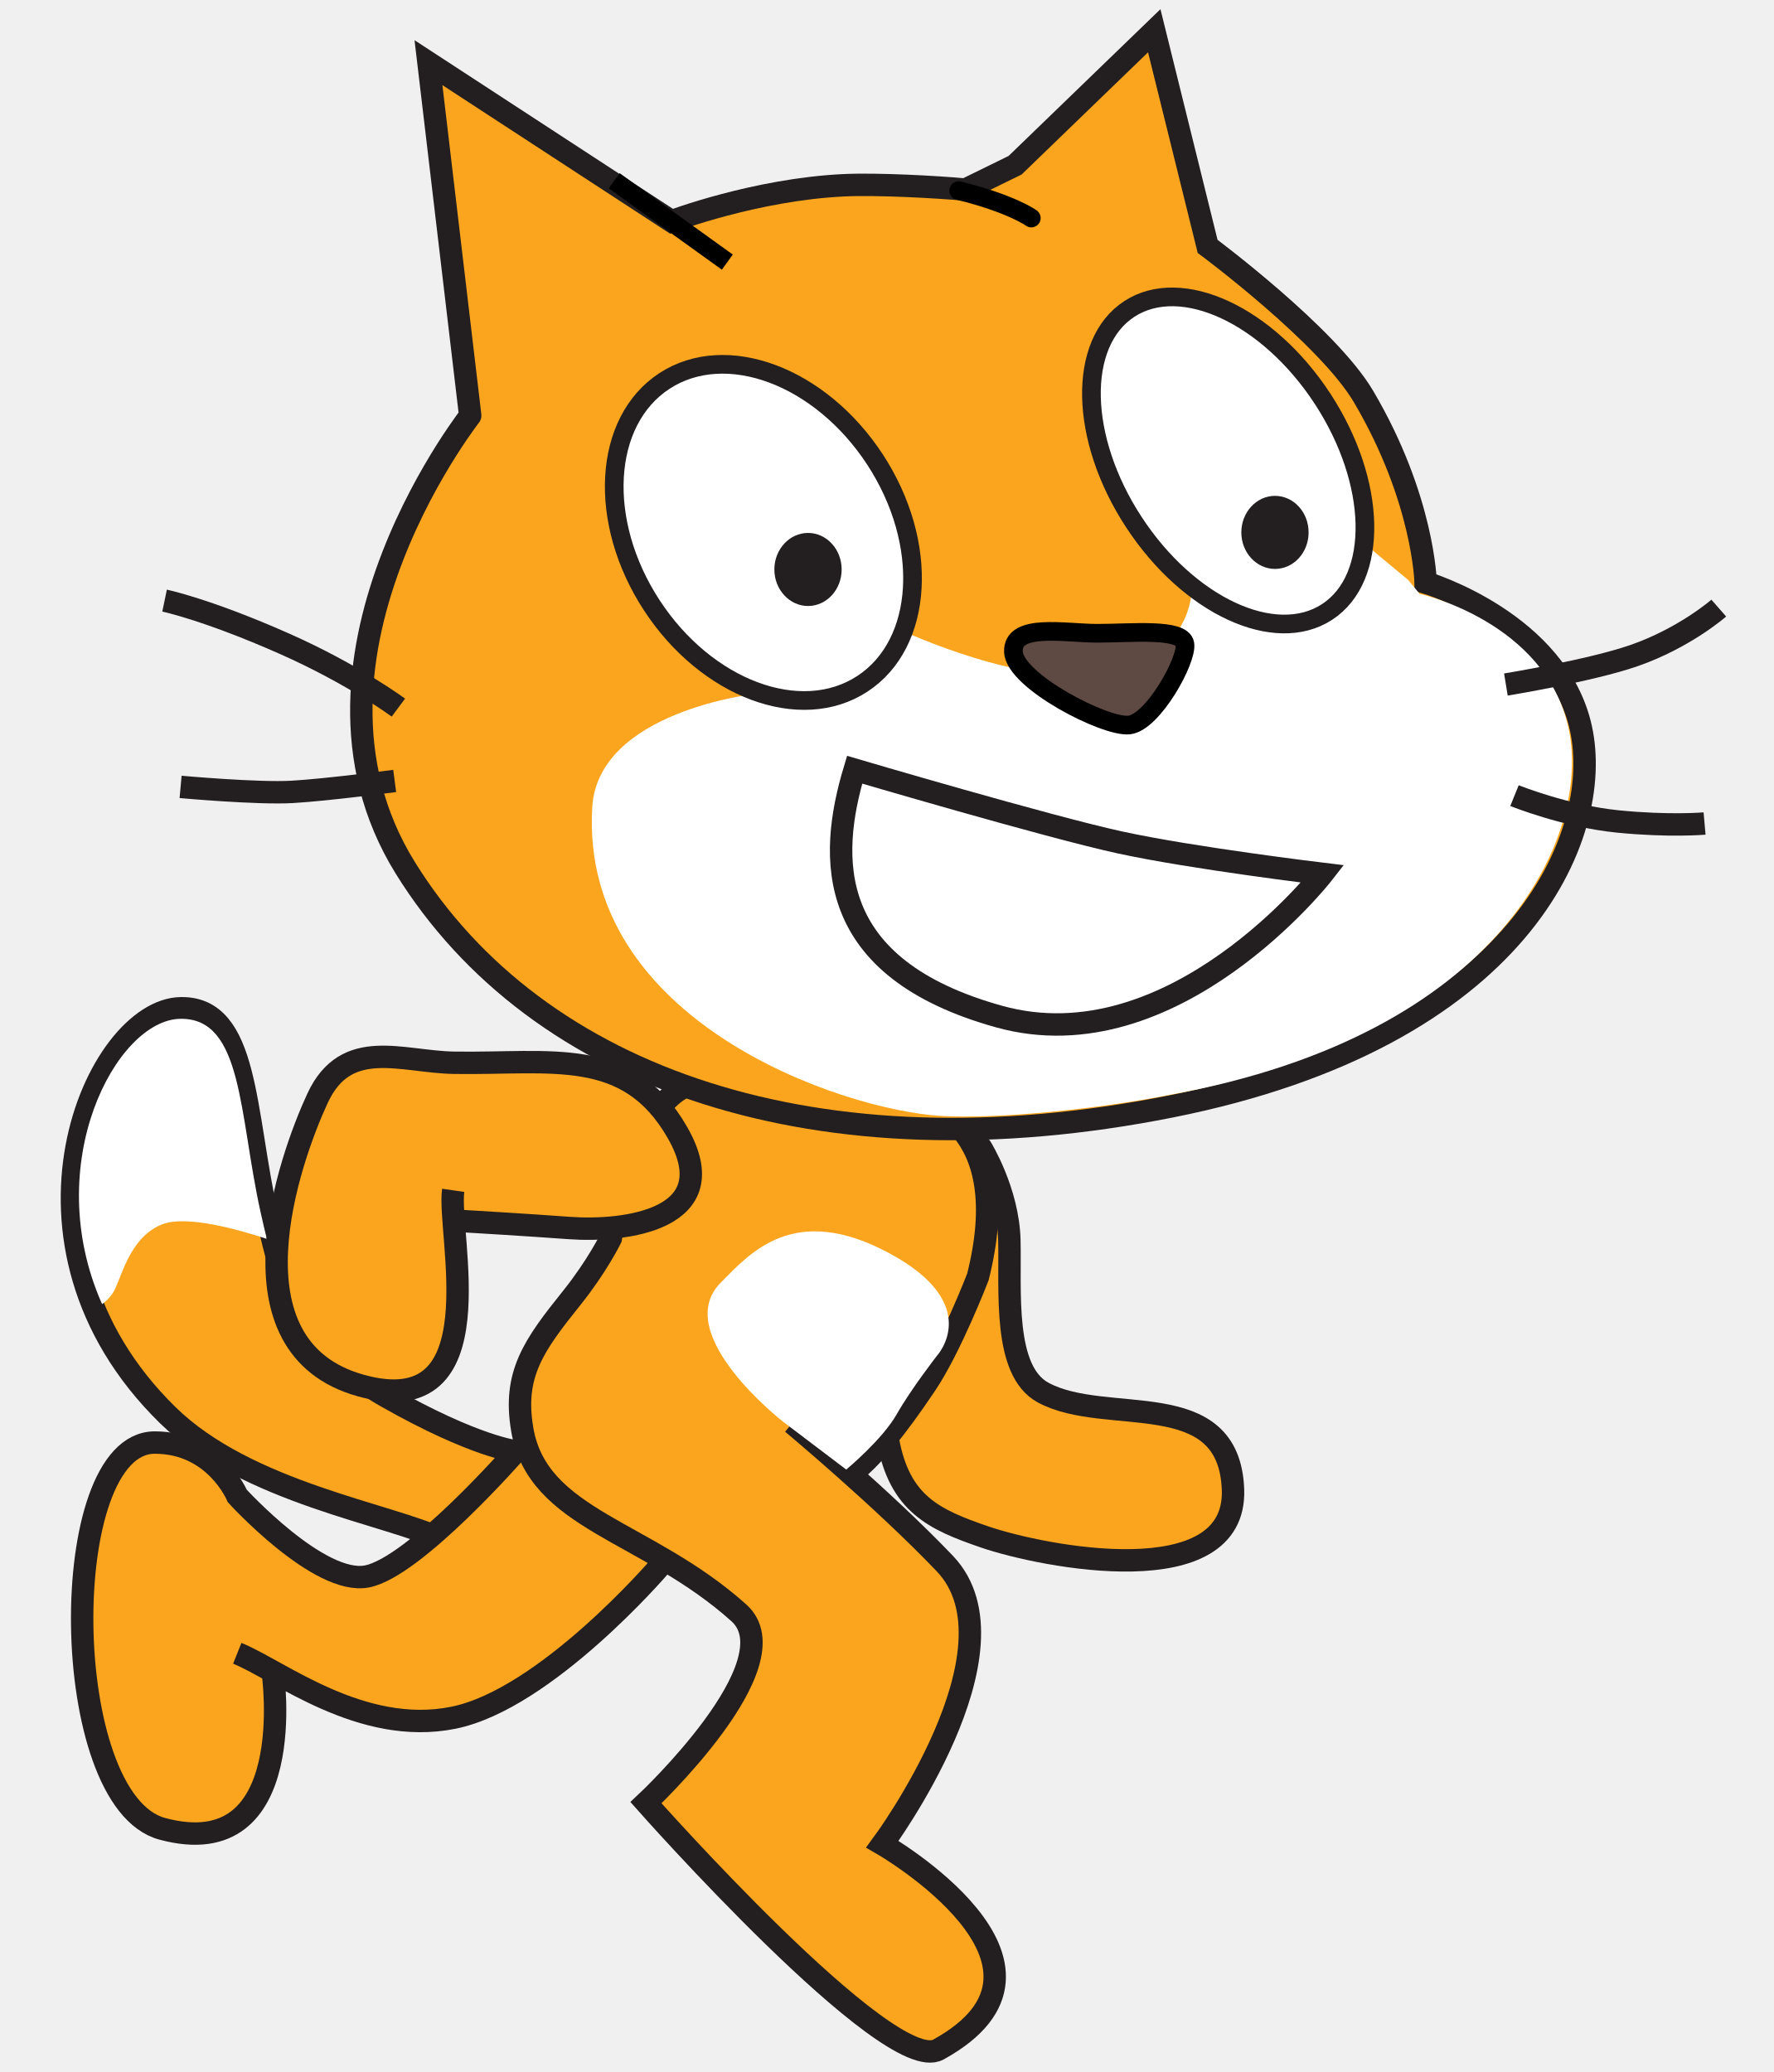
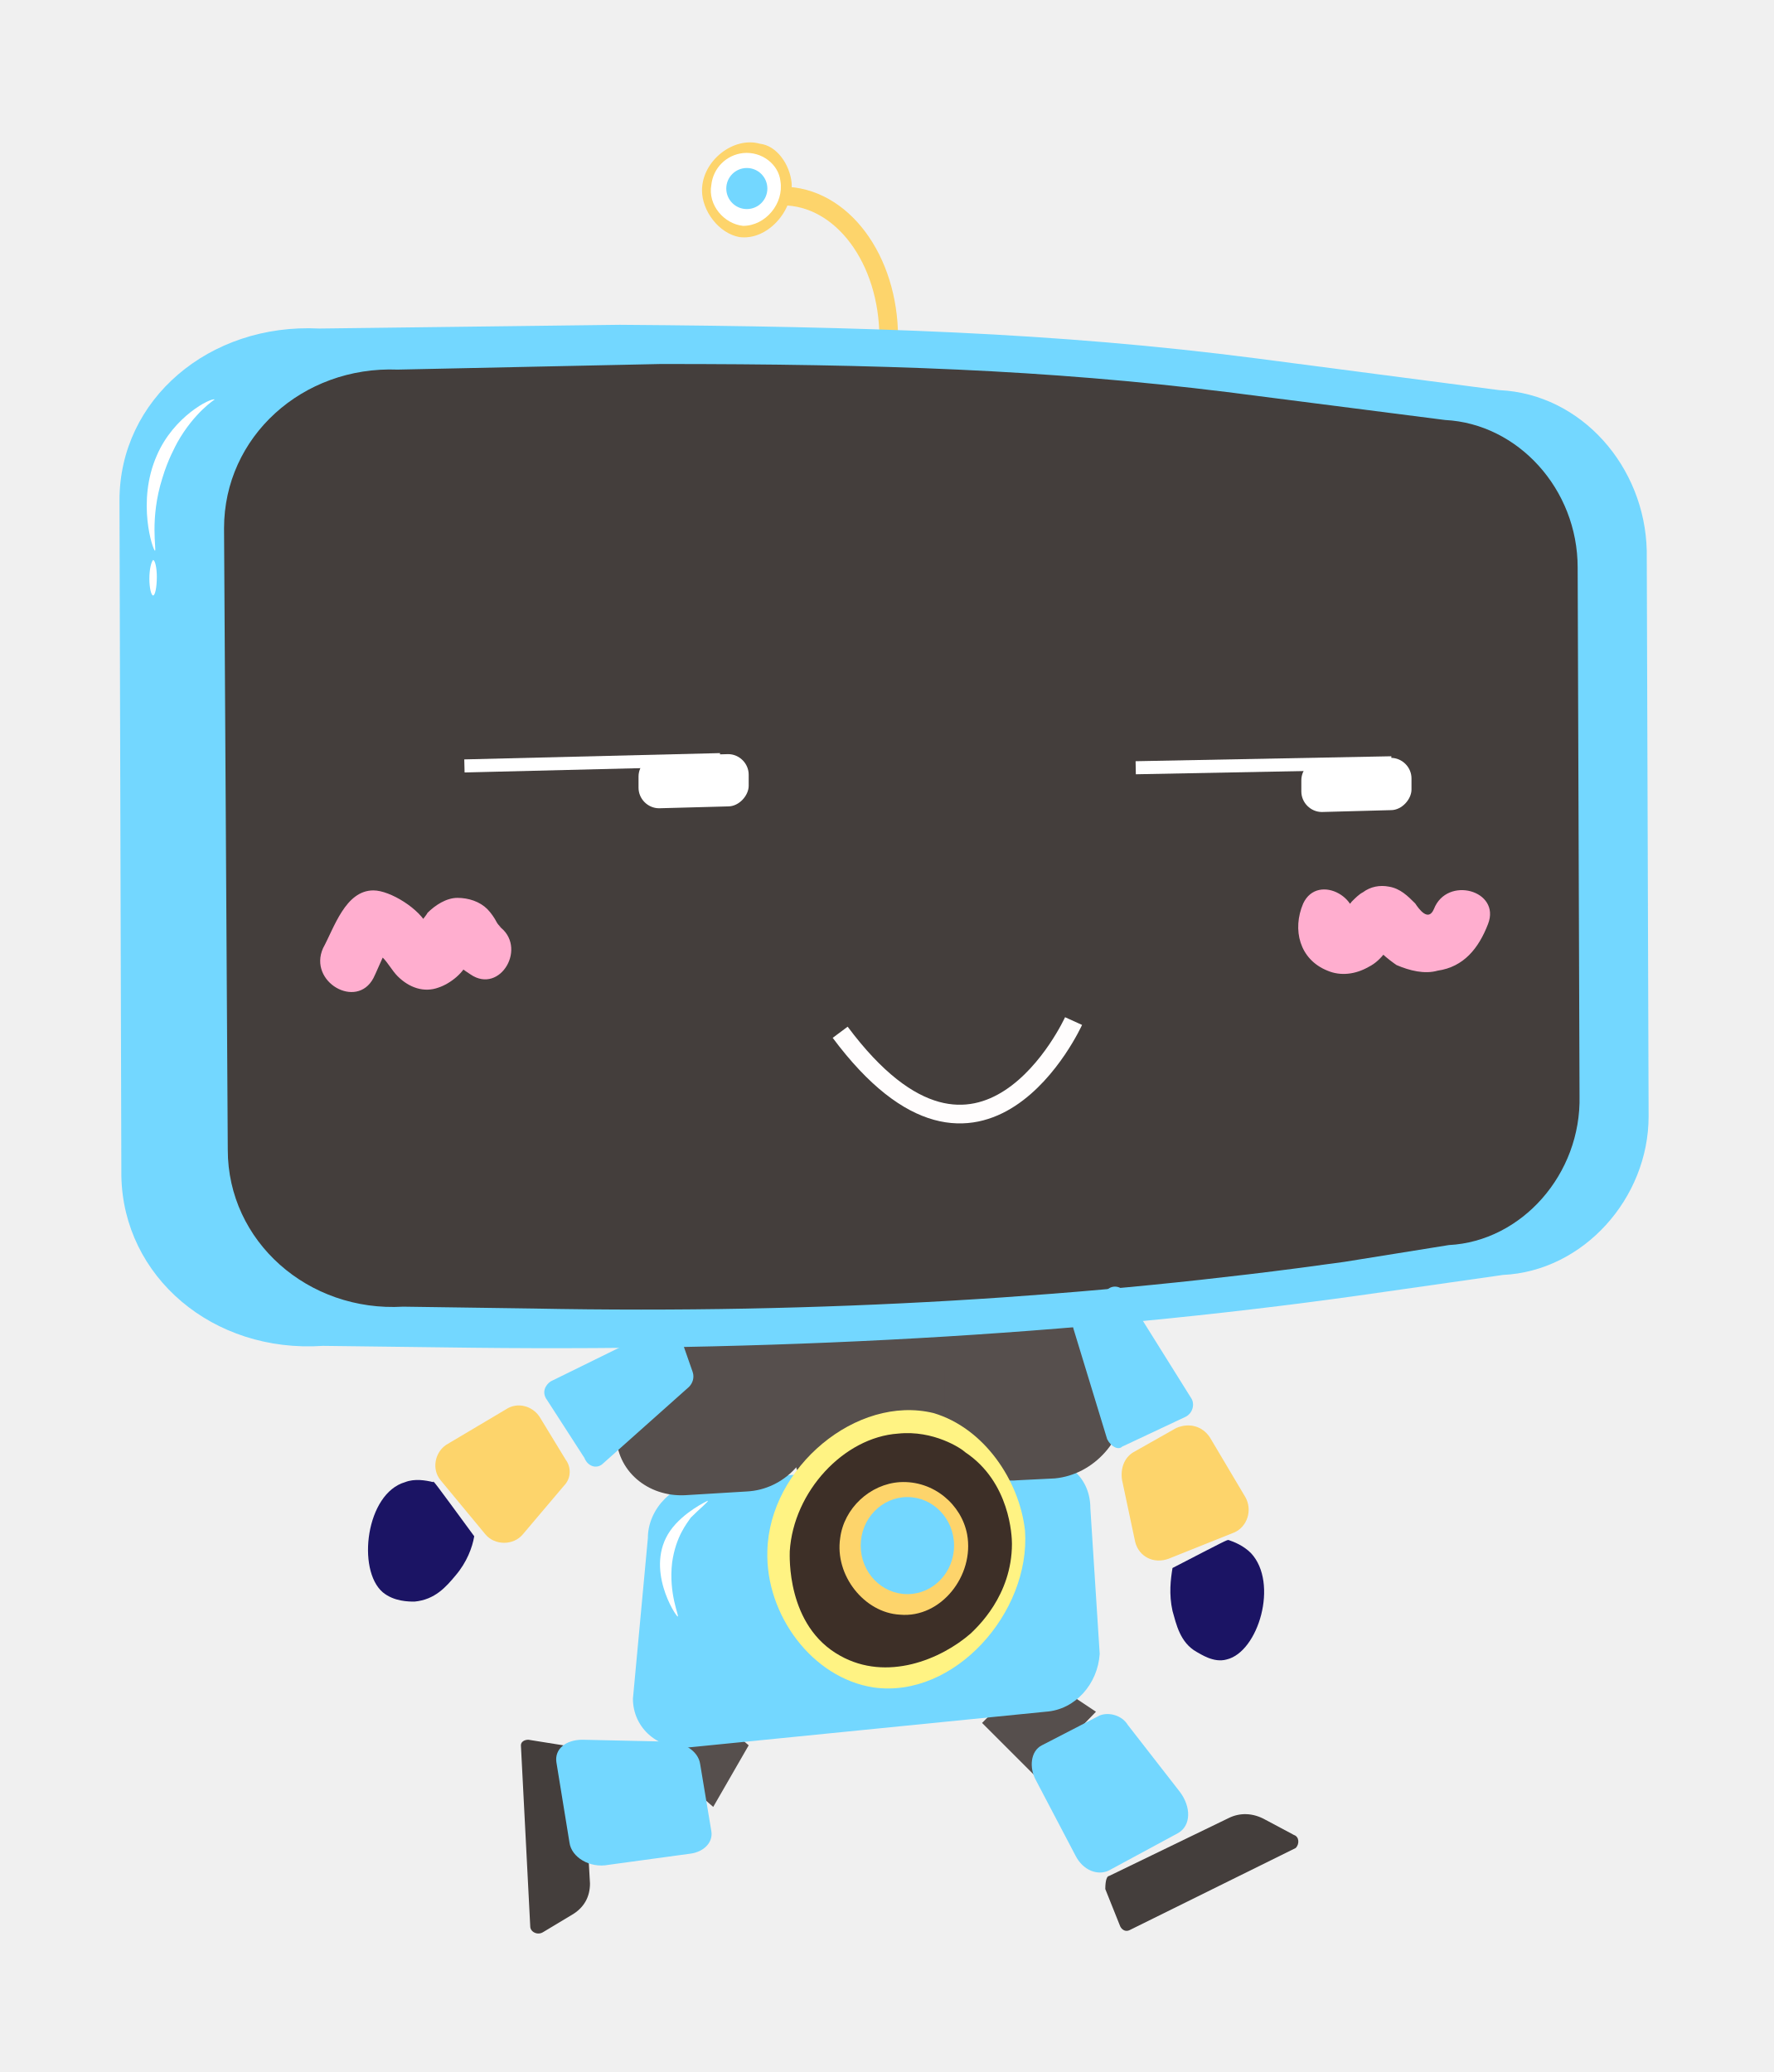
- <svg xmlns="http://www.w3.org/2000/svg" version="1.1" id="cat" x="0px" y="0px" width="95px" height="111px" viewBox="0 0 95 111" enable-background="new 0 0 95 111" xml:space="preserve">
+ <svg xmlns="http://www.w3.org/2000/svg" version="1.1" id="cat" x="0px" y="0px" viewBox="24 -31 95 111" enable-background="new 24 -31 95 111" xml:space="preserve">
  <g>
-     <g id="Layer_8">
-       <path fill="#FAA51D" stroke="#231F20" stroke-width="1.2" d="M23.754,82.506c-2.871-1.402-10.511-2.518-14.771-6.695    c-9.431-9.246-3.824-21.732,0.704-21.797c3.611-0.061,3.363,5.482,4.622,11.145c0.875,3.939,1.673,6.988,6.407,9.674    c4.735,2.688,6.918,2.916,6.918,2.916s3.258,0.791,1.596,2.562C27.568,82.076,23.754,82.506,23.754,82.506z" />
-       <path fill="#FFFFFF" d="M14.291,66.369c-0.115-0.459-0.222-0.928-0.33-1.413c-1.172-5.271-0.941-10.432-4.303-10.377    c-3.433,0.05-7.53,7.771-4.19,15.285c0.193-0.143,0.399-0.336,0.569-0.588c0.451-0.664,0.821-2.969,2.654-3.688    C9.989,65.082,12.778,65.869,14.291,66.369z" />
-     </g>
-     <path fill="#FAA51D" stroke="#231F20" stroke-width="1.2" d="M52.543,61.473c0,0,1.455,2.342,1.519,4.969   c0.065,2.723-0.351,6.984,1.804,8.158c3.381,1.842,9.959-0.463,10.174,5.191c0.211,5.652-10.152,3.623-13.299,2.547   c-2.695-0.926-4.559-1.758-5.18-5.182c0,0-3.764-13.969-0.196-15.59C50.933,59.945,52.543,61.473,52.543,61.473z" />
-     <path fill="#FAA51D" stroke="#231F20" stroke-width="1.2" d="M14.61,89.584c0,0,1.504,10.391-5.922,8.387   c-5.586-1.51-5.705-20.68-0.406-20.691c3.237-0.006,4.425,2.859,4.425,2.859s4.385,4.812,6.95,4.312   c2.565-0.502,7.978-6.703,7.978-6.703s2.875-2.539,6.146,0.023c3.271,2.561,1.521,6.178,1.521,6.178s-6.07,7.072-11.014,8.072   c-4.945,1.002-9.375-2.568-11.58-3.451" />
-     <g id="Layer_6">
-       <path fill="#FAA51D" stroke="#231F20" stroke-width="1.2" d="M42.435,76.238c0,0,4.866,4.062,8.166,7.52    c4.384,4.592-3.339,15.039-3.339,15.039s11.234,6.467,2.998,11c-2.657,1.467-15.661-13.225-15.661-13.225s7.979-7.475,4.972-10.172    c-4.964-4.449-10.771-4.959-11.6-9.824c-0.502-2.957,0.613-4.502,2.658-7.053c1.354-1.689,2.084-3.182,2.084-3.182    s1.135-7.238,4.289-8.254c3.153-1.014,8.842,0.057,10.758,0.395c1.914,0.338,6.645,1.877,4.617,9.922c0,0-1.451,3.771-2.789,5.762    c-1.604,2.389-2.854,3.924-4.08,4.867" />
-       <path fill="#FFFFFF" d="M50.182,72.631c0,0,2.55-2.748-2.551-5.494c-5.102-2.746-7.449-0.016-9.024,1.572    c-2.731,2.742,3.334,7.453,3.334,7.453l3.383,2.564c0,0,1.916-1.582,2.701-2.957C48.807,74.396,50.182,72.631,50.182,72.631" />
-     </g>
-     <path fill="#FAA51D" stroke="#231F20" stroke-width="1.2" d="M24.428,65.395c0.939,0.057,3.625,0.213,6.064,0.391   c3.014,0.217,8.451-0.451,5.801-5.098c-2.649-4.65-6.74-3.674-11.961-3.754c-2.812-0.043-5.785-1.412-7.322,1.895   c-1.534,3.312-5.051,13.338,2.313,15.396c7.366,2.057,4.618-8.137,4.95-10.457" />
-     <g id="Layer_2">
-       <path fill="#FAA51D" stroke="#231F20" stroke-width="1.2" d="M51.709,10.156c-1.54-0.143-4.75-0.316-6.518-0.231    c-4.728,0.225-9.224,1.928-9.224,1.928L22.949,3.357l2.235,18.906c0.646-0.782-10.555,12.804-3.479,24.224    c7.08,11.426,22.233,16.518,40.988,12.792c18.755-3.728,23.229-14.531,21.986-20.246c-1.242-5.714-8.322-7.823-8.322-7.823    s-0.09-4.48-3.328-9.97c-1.926-3.268-8.348-8.041-8.348-8.041L61.822,1.647L54.37,8.851L51.709,10.156z" />
-       <path fill="#FFFFFF" d="M75.42,31.066l-2.483-2.064l-9.115,2.661c0,0,0,3.419-4.367,4.367c-4.37,0.951-11.211-2.277-11.211-2.277    l-7.784,3.417c0,0-8.437,0.928-8.739,6.081C31.048,54.704,45.1,59.478,50.425,59.783c2.905,0.167,8.235-0.337,12.277-1.14    c17.752-3.235,22.551-13.92,21.309-19.635c-1.242-5.714-7.977-7.196-7.977-7.196L75.42,31.066z" />
-       <path fill="none" stroke="#231F20" stroke-width="1.2" d="M9.673,42.155c0,0,4.107,0.374,5.974,0.268    c1.865-0.107,5.492-0.587,5.492-0.587" />
-       <path fill="none" stroke="#231F20" stroke-width="1.2" d="M80.656,36.671c0,0,4.549-0.743,6.859-1.549    c2.715-0.942,4.543-2.545,4.543-2.545" />
-       <path fill="none" stroke="#231F20" stroke-width="1.2" d="M21.337,37.909c0,0-2.384-1.777-6.117-3.43    c-4.134-1.831-6.405-2.303-6.405-2.303" />
-       <path fill="none" stroke="#231F20" stroke-width="1.2" d="M81.117,42.622c0,0,2.726,1.104,5.533,1.385    c2.77,0.276,4.647,0.11,4.647,0.11" />
-       <path fill="none" stroke="#000000" stroke-linecap="round" stroke-miterlimit="10" d="M51.349,10.212    c2.84,0.7,3.888,1.469,3.888,1.469" />
-       <line fill="none" stroke="#000000" x1="32.898" y1="9.684" x2="38.956" y2="14.042" />
-     </g>
-     <g id="Layer_5">
-       <path fill="#FFFFFF" stroke="#231F20" d="M70.84,21.366c2.924,4.479,3.033,9.591,0.242,11.415    c-2.793,1.825-7.426-0.332-10.354-4.813c-2.932-4.48-3.037-9.589-0.244-11.415C63.275,14.73,67.913,16.884,70.84,21.366z" />
-       <path fill="#231F20" d="M70.089,28.522c0,1.08-0.802,1.956-1.8,1.956c-0.993,0-1.803-0.877-1.803-1.956    c0-1.08,0.81-1.958,1.803-1.958C69.287,26.564,70.089,27.442,70.089,28.522" />
-     </g>
-     <g id="Layer_7">
-       <path fill="#FFFFFF" stroke="#231F20" d="M46.867,24.619c2.926,4.48,2.619,9.862-0.681,12.015    c-3.302,2.159-8.351,0.272-11.276-4.208c-2.928-4.48-2.624-9.86,0.678-12.017C38.891,18.253,43.938,20.137,46.867,24.619z" />
-       <path fill="#231F20" d="M45.079,30.507c0,1.081-0.803,1.957-1.801,1.957c-0.992,0-1.803-0.878-1.803-1.957    c0-1.08,0.811-1.957,1.803-1.957C44.274,28.55,45.079,29.427,45.079,30.507" />
-     </g>
-     <path fill="#5E4A42" stroke="#000000" d="M58.766,33.926c1.854,0,4.555-0.284,4.697,0.569c0.143,0.855-1.709,4.203-2.988,4.345   c-1.283,0.142-6.125-2.353-6.195-3.919C54.206,33.355,57.055,33.926,58.766,33.926z" />
-     <g id="Layer_4">
-       <path fill="none" stroke="#231F20" stroke-width="1.2" d="M45.774,41.235c0,0,10.347,3.054,14.217,3.897    c3.868,0.842,10.851,1.684,10.851,1.684s-7.99,10.245-17.328,7.644C44.176,51.863,44.345,45.975,45.774,41.235z" />
+     <polygon fill="#564F4D" points="64.1,62.5 61.3,60.1 58.9,62.9 62.2,65.8  " />
+     <g>
+       <path fill="#443E3C" d="M55.2,62.9l0.4,7c0,0.7-0.3,1.3-1,1.7l-1.5,0.9c-0.3,0.2-0.7,0-0.7-0.3l-0.5-9.7c0-0.2,0.2-0.3,0.4-0.3    l2.5,0.4C55.1,62.6,55.2,62.7,55.2,62.9z" />
+       <path fill="#73D7FF" d="M62.1,67.1l-0.6-3.6c-0.1-0.7-0.9-1.2-1.8-1.2l-4.5-0.1c-0.9,0-1.5,0.5-1.4,1.2l0.7,4.3    c0.1,0.8,1.1,1.4,2.1,1.2l4.4-0.6C61.7,68.2,62.2,67.7,62.1,67.1z" />
    </g>
  </g>
+   <path fill="none" stroke="#FDD46B" stroke-miterlimit="10" d="M71.6-12.9c0-4.2-2.5-7.6-5.7-7.6" />
+   <polygon fill="#564F4D" points="79.4,58.5 76.6,61.3 79.4,64.1 82.7,60.7 " />
+   <path fill="#443E3C" d="M83.4,69.5l6.4-3.1c0.6-0.3,1.3-0.3,2,0.1l1.5,0.8c0.3,0.1,0.3,0.5,0.1,0.7l-8.9,4.4c-0.2,0.1-0.4,0-0.5-0.2  l-0.8-2C83.2,69.7,83.3,69.5,83.4,69.5z" />
+   <path fill="#73D7FF" d="M82.9,60.9l-3.1,1.6c-0.6,0.3-0.7,1.2-0.3,1.9l2.1,4c0.4,0.8,1.2,1.1,1.8,0.8l3.7-2c0.7-0.4,0.7-1.4,0.1-2.2  l-2.8-3.6C84.1,60.9,83.4,60.7,82.9,60.9z" />
+   <path fill="#73D7FF" d="M80,60.7l-19,1.9c-1.7,0.2-3.1-1-3.1-2.6l0.8-8.6c0-1.6,1.4-3,3.1-3.1l17.8-1.1c1.6-0.1,2.8,1,2.8,2.6  l0.5,7.8C82.8,59.2,81.6,60.6,80,60.7z" />
+   <path fill="#564F4D" d="M64,48.9l-3.3,0.2c-2,0.1-3.7-1.3-3.7-3.3v-3.2c0-2,1.7-3.6,3.7-3.7l3.3-0.2c2-0.1,3.6,1.4,3.6,3.3v3.1  C67.6,47.1,66,48.8,64,48.9z" />
+   <path fill="#564F4D" d="M73.5,48.6L68.6,49c-1.2,0.1-2.1-0.9-2.1-2.3V41c0-1.3,1-2.5,2.1-2.5l4.9-0.3c1.1-0.1,2.1,1,2.1,2.3V46  C75.6,47.3,74.7,48.5,73.5,48.6z" />
+   <path fill="#564F4D" d="M80.5,48.2l-2,0.1c-2.1,0.2-3.9-1.6-3.9-3.8v-2.1c0-2.3,1.7-4.2,3.9-4.3l2-0.1c2.1-0.1,3.8,1.6,3.8,3.8v2.1  C84.3,46.1,82.6,48,80.5,48.2z" />
+   <path fill="none" stroke="#FDD46B" stroke-width="5" stroke-miterlimit="10" d="M69.8-12.9" />
+   <g>
+     <path fill="#FFF383" d="M78.9,51c0.3,4.4-3.8,9-8.1,8.4c-3.3-0.5-5.8-3.9-5.7-7.3c0.1-4.5,4.8-8.4,8.9-7.4   C76.7,45.5,78.6,48.3,78.9,51z" />
+     <path fill="#3D2F27" d="M78.2,51.7c0,2.8-1.9,4.5-2.2,4.8c-1.6,1.4-4.5,2.6-7,1.2c-2.9-1.6-2.7-5.4-2.7-5.6   c0.2-3.2,2.9-6.1,5.8-6.3c1.9-0.2,3.4,0.8,3.6,1C78.1,48.4,78.2,51.3,78.2,51.7z" />
+     <path fill="#FDD46B" d="M75.8,51.2c0.4,2.2-1.4,4.5-3.6,4.3c-1.9-0.1-3.5-2.1-3.2-4.1c0.2-1.6,1.6-2.9,3.2-3   C74,48.3,75.5,49.6,75.8,51.2z" />
+     <ellipse fill="#73D7FF" cx="72.6" cy="51.8" rx="2.5" ry="2.6" />
+   </g>
+   <path fill="#FDD46B" d="M66.4-21.2c0.1,1.5-1.3,3.1-2.8,2.9c-1.1-0.2-2-1.4-2-2.5c0-1.6,1.7-2.9,3.1-2.5  C65.6-23.2,66.3-22.2,66.4-21.2z" />
+   <path fill="#FFFFFF" d="M65.8-21.3c0.2,1.2-0.8,2.4-2,2.4c-1-0.1-1.9-1.1-1.7-2.2c0.1-0.9,0.8-1.6,1.7-1.7  C64.8-22.9,65.7-22.2,65.8-21.3z" />
+   <ellipse fill="#73D7FF" cx="64" cy="-20.9" rx="1.1" ry="1.1" />
+   <path fill="#FFFFFF" d="M59.9,51c-1.4,2,0.3,4.6,0.4,4.6c0.1,0-0.5-1.2-0.3-2.9c0.2-1.4,0.8-2.1,1-2.4c0.5-0.5,1-0.9,0.9-0.9  C61.9,49.4,60.6,50,59.9,51z" />
+   <path fill="#FFFFFF" d="M58.1,42.3c-0.5,0.7,0,1.8,0,1.8c0,0-0.2-0.7,0.1-1.4c0.1-0.3,0.3-0.5,0.4-0.6c0.3-0.3,0.6-0.4,0.6-0.4  C59.2,41.7,58.5,41.8,58.1,42.3z" />
+   <g>
+     <path fill="#1B1464" d="M49.4,51.3c-0.1,0.6-0.4,1.4-1,2.1c-0.5,0.6-1.1,1.3-2.2,1.4c-0.3,0-1.1,0-1.7-0.5   c-1.4-1.2-0.9-5.3,1.2-5.9c0.5-0.2,1.1-0.1,1.5,0C47.2,48.3,47.2,48.3,49.4,51.3z" />
+     <path fill="#73D7FF" d="M56.3,47.4l4.6-4.1c0.2-0.2,0.3-0.5,0.2-0.8l-0.7-2c-0.2-0.4-0.6-0.6-1-0.4l-5.9,2.9   c-0.3,0.2-0.5,0.6-0.2,1l2,3.1C55.5,47.6,56,47.7,56.3,47.4z" />
+     <path fill="#FDD46B" d="M54.2,48.6L52,51.2c-0.5,0.6-1.5,0.6-2,0l-2.4-2.9c-0.5-0.6-0.3-1.5,0.3-1.9l3.2-1.9   c0.6-0.4,1.4-0.2,1.8,0.4l1.4,2.3C54.6,47.6,54.6,48.2,54.2,48.6z" />
+   </g>
+   <path fill="#73D7FF" d="M104.5,37.3l-6.3,0.9c-15.1,2.2-31.4,3.2-48.9,3l-8-0.1c-5.9,0.4-10.7-3.7-10.8-9.1L30.4-4.2  c0-5.4,4.8-9.5,10.7-9.2l16.1-0.2c13.2,0.1,23.3,0.4,34.1,1.8l13,1.7c4.4,0.2,7.8,4.1,7.9,8.6l0.1,30.3  C112.3,33.2,108.8,37.1,104.5,37.3z" />
+   <path fill="#443E3C" d="M101.6,35.7L96,36.6c-13.5,1.9-28,2.8-43.4,2.5l-7-0.1c-5.1,0.3-9.4-3.5-9.4-8.4L36-2.7  c0-4.9,4.2-8.7,9.3-8.5l14.1-0.3c11.7,0,20.6,0.3,30.3,1.5l11.7,1.5c3.9,0.2,7.1,3.7,7.1,7.9l0.1,28.3  C108.7,31.9,105.5,35.5,101.6,35.7z" />
+   <path fill="#FFFFFF" d="M32,0c0,0.5,0.1,0.9,0.2,0.9c0.1,0,0.2-0.4,0.2-1c0-0.5-0.1-0.9-0.2-0.9C32.1-0.9,32-0.5,32,0z" />
+   <path fill="#FFFFFF" d="M32.4-6.6c-1.1,2.5-0.2,5.1-0.1,5.1c0.1,0-0.3-1.7,0.4-3.9c0.3-1,0.7-1.7,0.8-1.9c0.9-1.6,2-2.3,2-2.3  C35.3-9.7,33.3-8.7,32.4-6.6z" />
+   <path fill="#FDD46B" d="M84.1,48.3l0.7,3.3c0.2,0.8,1,1.2,1.8,0.9l3.5-1.4c0.7-0.3,1-1.2,0.6-1.9L88.8,46c-0.4-0.6-1.1-0.8-1.8-0.5  l-2.3,1.3C84.2,47.1,84,47.7,84.1,48.3z" />
+   <path fill="#1B1464" d="M86.8,53c-0.1,0.6-0.2,1.4,0,2.3c0.2,0.7,0.4,1.7,1.3,2.2c0.2,0.1,0.9,0.6,1.6,0.4c1.7-0.4,2.8-4.1,1.3-5.7  c-0.4-0.4-0.9-0.6-1.2-0.7C89.7,51.5,89.7,51.5,86.8,53z" />
+   <path fill="#73D7FF" d="M83.3,46.1l-1.8-5.9c-0.1-0.3,0-0.6,0.2-0.8l1.6-1.3c0.3-0.3,0.8-0.2,1,0.2l3.5,5.6c0.2,0.3,0.1,0.8-0.3,1  l-3.4,1.6C83.9,46.7,83.5,46.5,83.3,46.1z" />
+   <g>
+     <g>
+       <path fill="#FFAECF" d="M44,21.4c0.3-0.6,0.6-1.5,1.1-2.1c-0.4,0.1-0.7,0.3-1.1,0.4c-0.5-0.2-0.5-0.2,0,0.1    c0.2,0.1,0.4,0.3,0.5,0.5c0.3,0.3,0.5,0.7,0.8,1c0.6,0.6,1.4,0.9,2.2,0.6c0.6-0.2,1.4-0.8,1.6-1.5c0.4-0.5,0.1-0.6-0.9-0.4    c0,0.1,0.1,0.2,0.1,0.3c0.1,0.4,0.6,0.7,0.9,0.9c1.6,1.1,3.1-1.5,1.5-2.6c0.3,0.2,0,0-0.1-0.2c-0.1-0.2-0.3-0.5-0.5-0.7    c-0.4-0.4-1-0.6-1.6-0.6c-0.6,0-1.2,0.4-1.6,0.8c-0.1,0.2-0.5,0.6-0.5,0.8c-0.2,0.2-0.1,0.3,0.3,0.2c0.5,0.1,0.5,0,0.2-0.3    c-0.4-0.9-2-1.9-2.9-1.9c-1.5,0-2.1,2-2.7,3.1C40.5,21.6,43.1,23.1,44,21.4L44,21.4z" />
+     </g>
+   </g>
+   <g>
+     <g>
+       <path fill="#FFAECF" d="M93.8,17.4c-0.6,1.4-0.2,3,1.3,3.6c0.7,0.3,1.5,0.2,2.2-0.2c0.8-0.4,1-1.1,1.7-1.6    c-0.4,0.1-0.7,0.3-1.1,0.4c-0.6,0,0.6,0.9,0.9,1.1c0.7,0.3,1.5,0.5,2.2,0.3c1.4-0.2,2.2-1.2,2.7-2.5c0.7-1.8-2.2-2.6-2.9-0.8    c-0.3,0.7-0.8,0-1-0.3c-0.4-0.4-0.8-0.8-1.4-0.9c-0.5-0.1-1,0-1.4,0.3c-0.2,0.1-0.4,0.3-0.6,0.5c-0.6,0.7,0.4,0.6,0,1.5    C97.2,17.2,94.6,15.7,93.8,17.4L93.8,17.4z" />
+     </g>
+   </g>
+   <path fill="#FFFFFF" d="M63,12.2l-3.7,0.1c-0.6,0-1.1-0.5-1.1-1.1l0-0.6c0-0.6,0.5-1.1,1.1-1.1l3.7-0.1c0.6,0,1.1,0.5,1.1,1.1l0,0.6  C64.1,11.6,63.6,12.2,63,12.2z" />
+   <path fill="#FFFFFF" d="M98.5,12.4l-3.7,0.1c-0.6,0-1.1-0.5-1.1-1.1l0-0.6c0-0.6,0.5-1.1,1.1-1.1l3.7-0.1c0.6,0,1.1,0.5,1.1,1.1  l0,0.6C99.6,11.8,99.1,12.4,98.5,12.4z" />
+   <rect x="55.3" y="3" transform="matrix(2.463028e-002 0.9997 -0.9997 2.463028e-002 64.1992 -46.0123)" fill="#FFFFFF" width="0.7" height="13.7" />
+   <rect x="91.3" y="3.1" transform="matrix(1.934153e-002 0.9998 -0.9998 1.934153e-002 99.8534 -81.8276)" fill="#FFFFFF" width="0.7" height="13.7" />
+   <path fill="none" stroke="#FFFDFD" stroke-miterlimit="10" d="M81.5,23.7c0,0-4.9,10.8-12.5,0.6" />
</svg>
